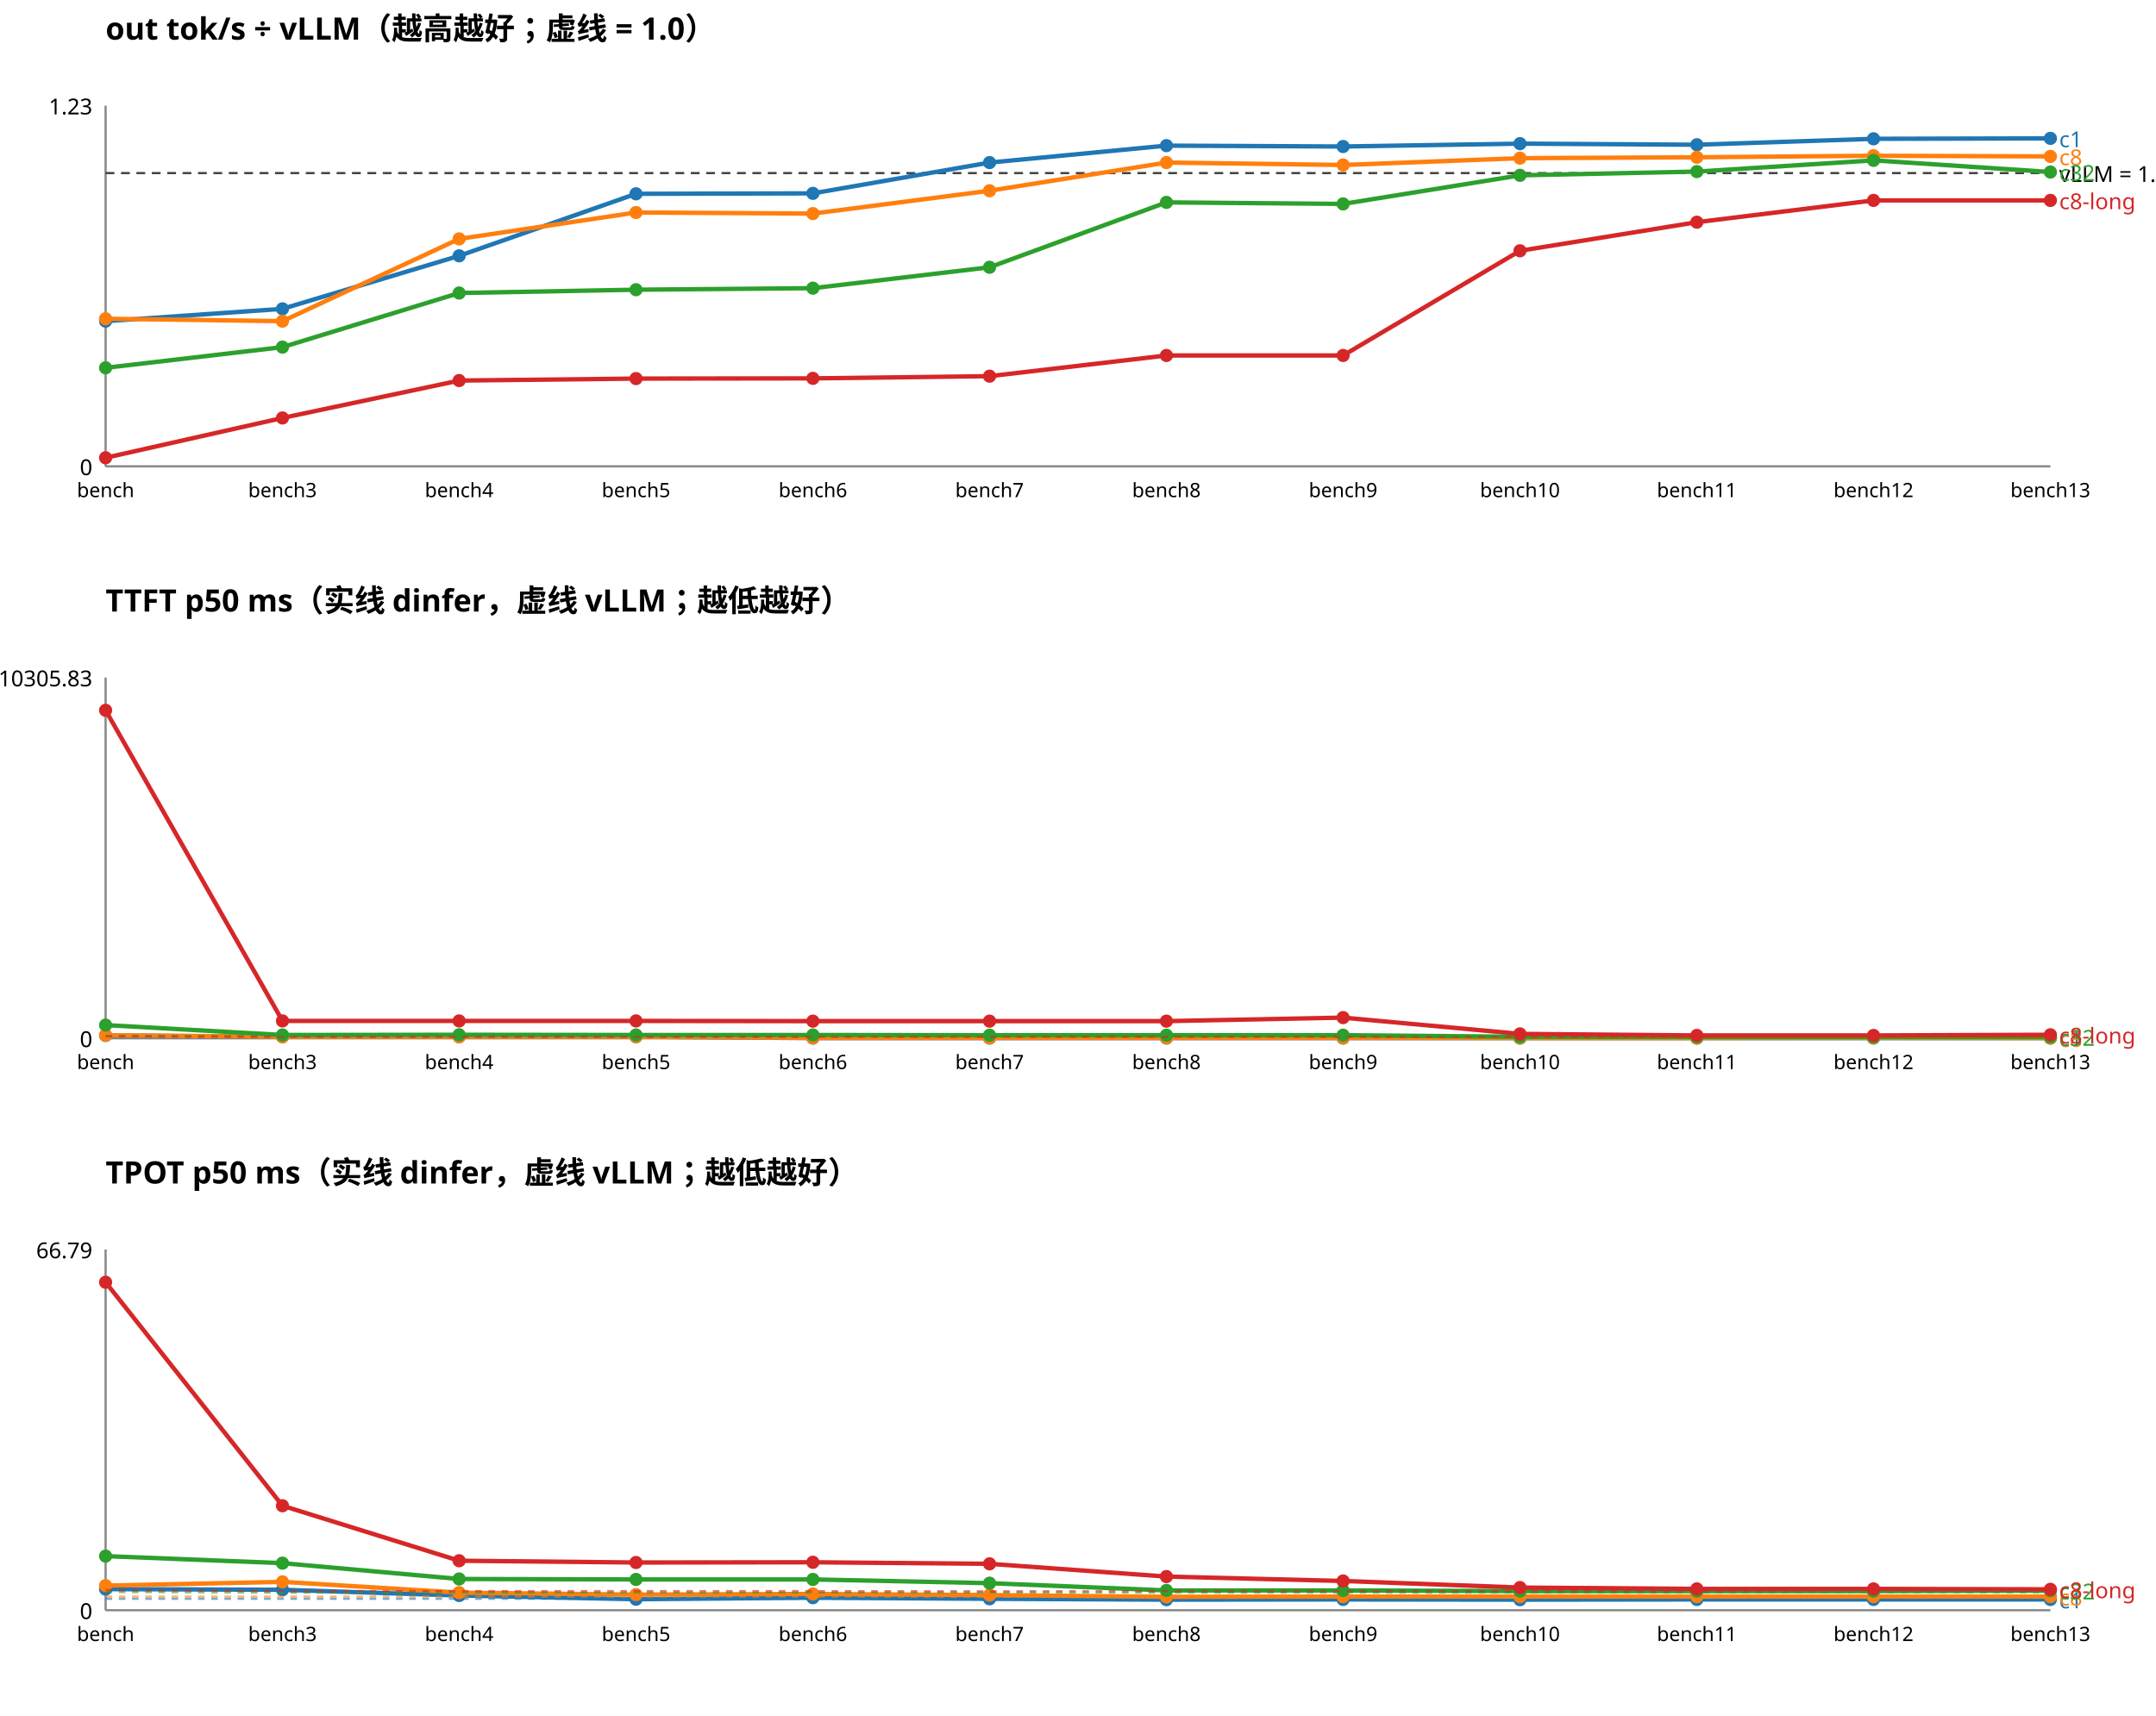
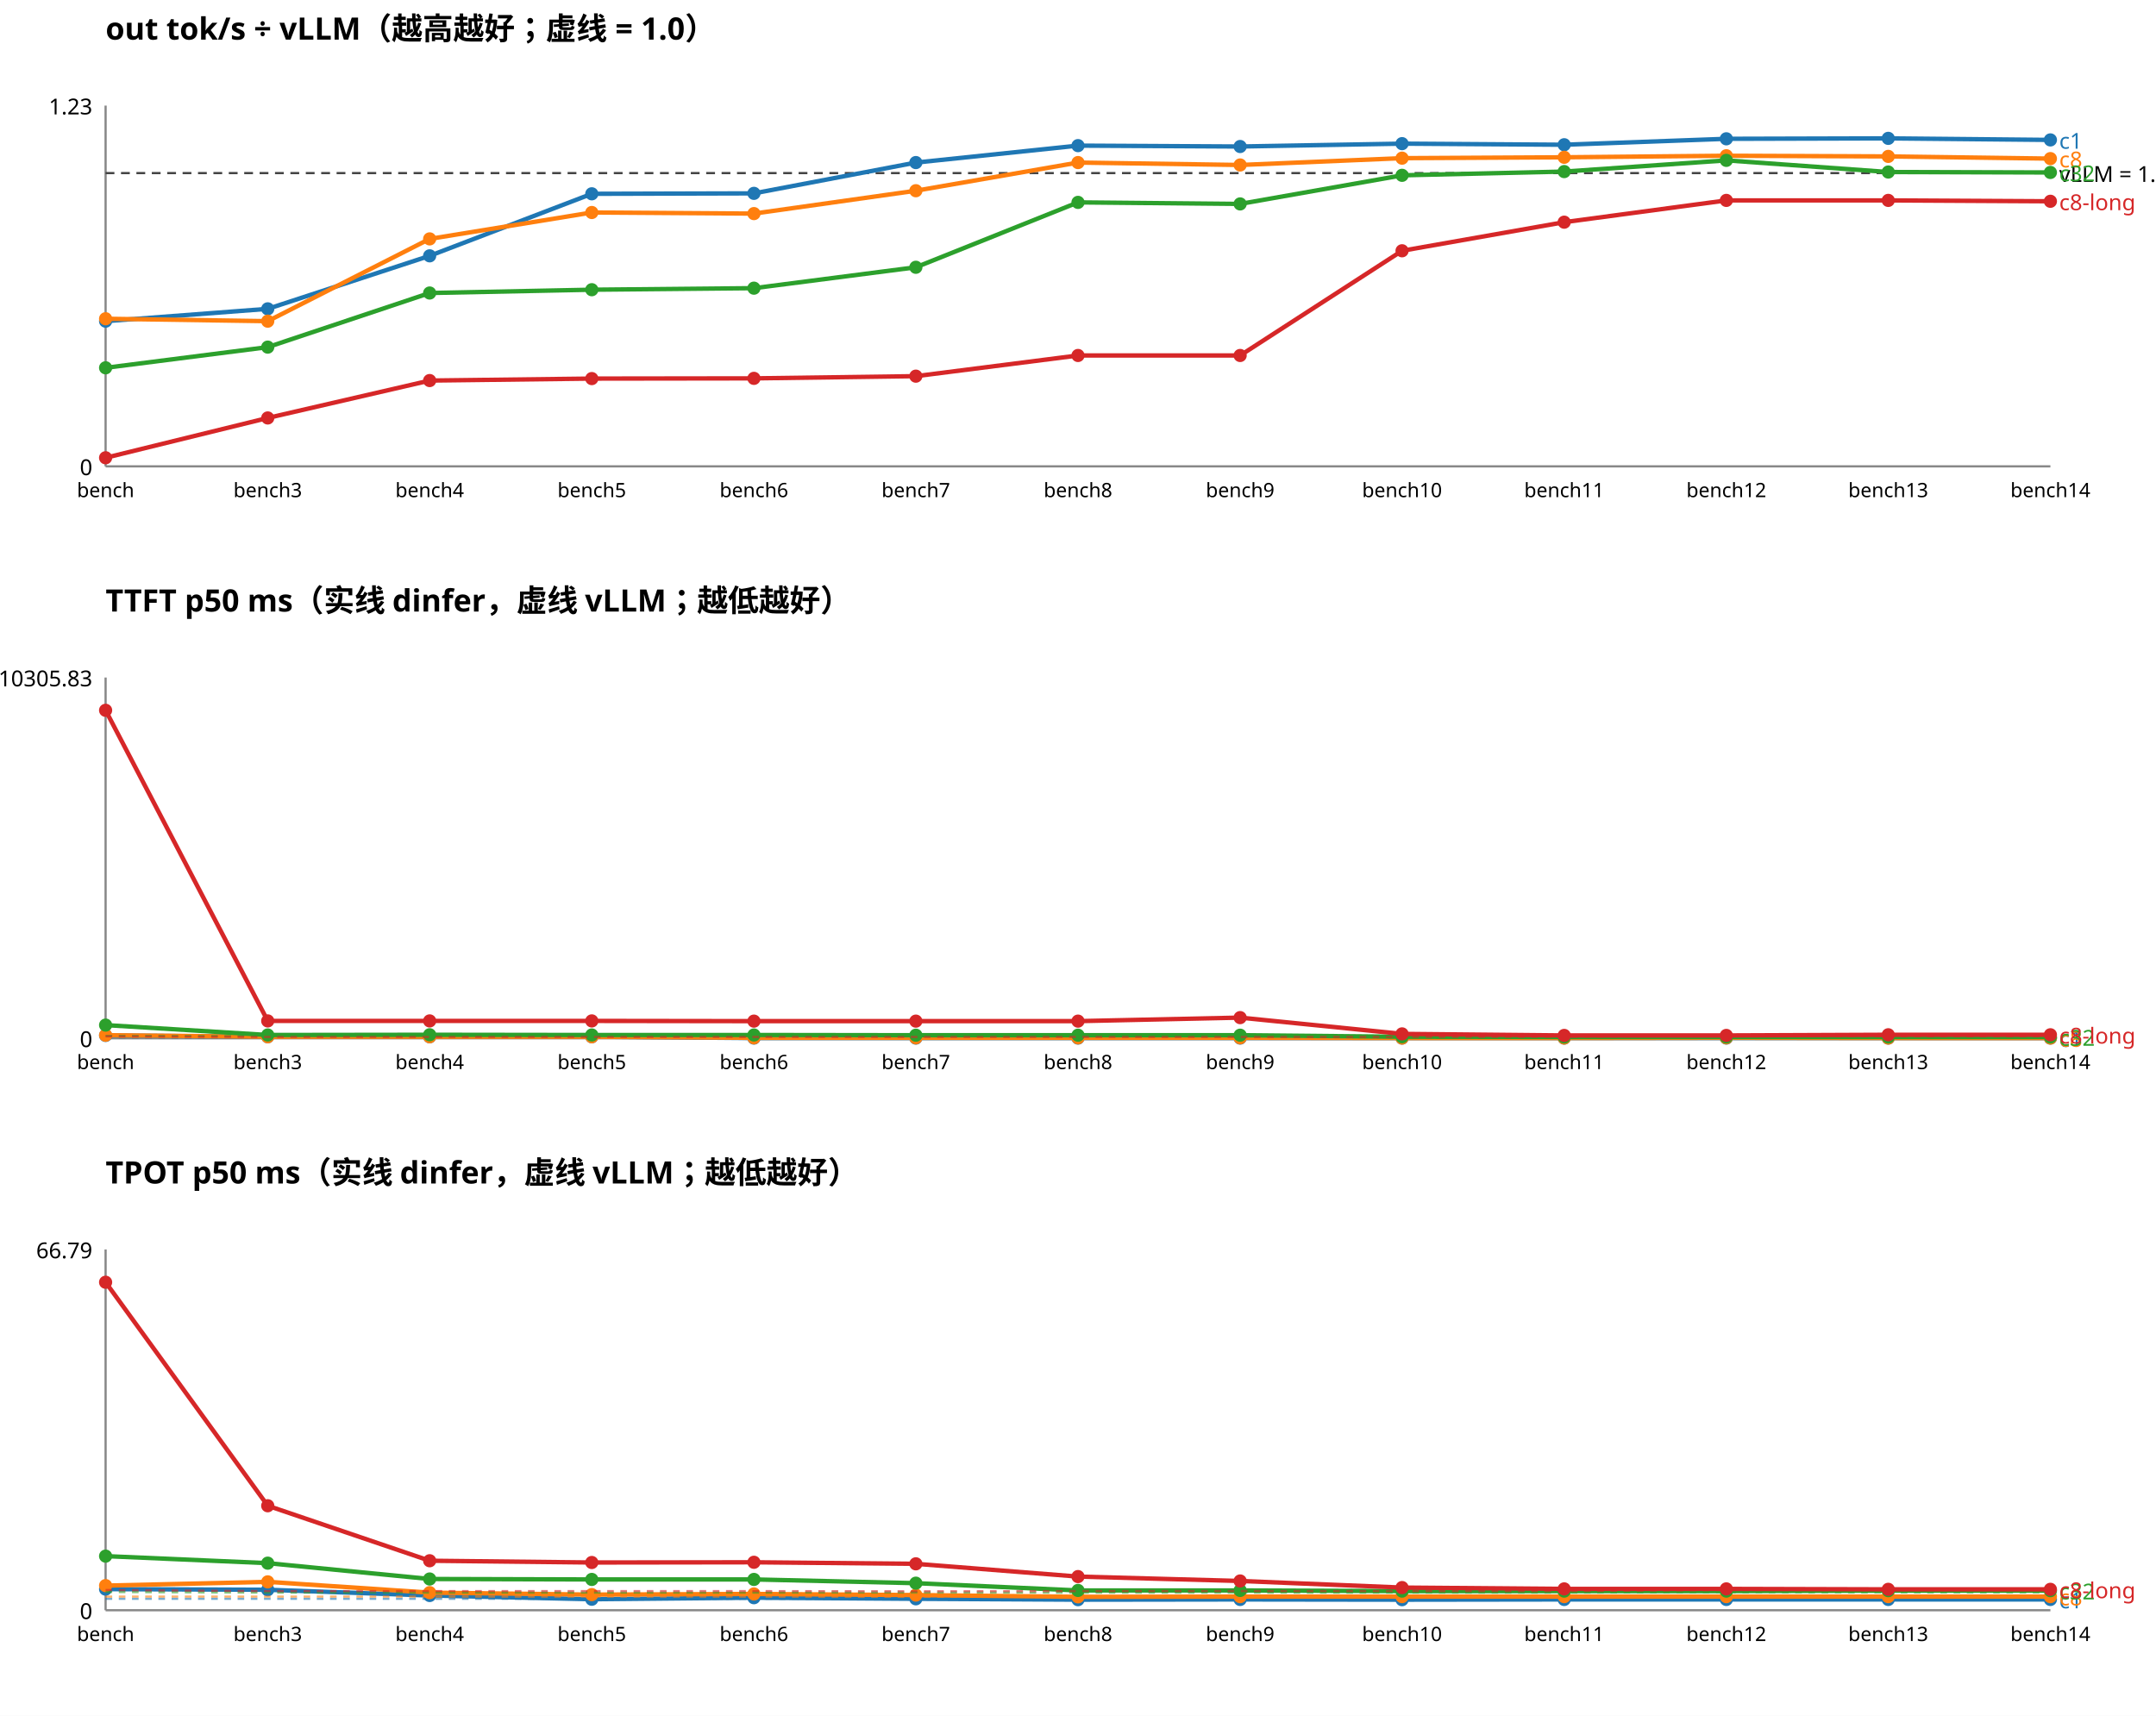
<svg xmlns="http://www.w3.org/2000/svg" width="980" height="780" font-family="sans-serif">
  <rect width="980" height="780" fill="white" />
  <text x="48" y="18" font-size="14" font-weight="bold">out tok/s ÷ vLLM（越高越好；虚线 = 1.0）</text>
  <line x1="48" y1="212.0" x2="932" y2="212.0" stroke="#888" />
  <line x1="48" y1="48" x2="48" y2="212.0" stroke="#888" />
  <text x="42" y="52" font-size="10" text-anchor="end">1.23</text>
  <text x="42" y="216.0" font-size="10" text-anchor="end">0</text>
  <line x1="48" y1="78.688" x2="932" y2="78.688" stroke="#444" stroke-dasharray="4 3" />
  <text x="936" y="82.688" font-size="10">vLLM = 1.0</text>
-   <polyline points="48.0,146.0 128.4,140.4 208.7,116.3 289.1,88.1 369.5,87.9 449.8,73.9 530.2,66.2 610.5,66.6 690.9,65.3 771.3,65.8 851.6,63.1 932.0,62.9" fill="none" stroke="#1f77b4" stroke-width="2" />
+   <polyline points="48.0,146.0 121.7,140.4 195.3,116.3 269.0,88.1 342.7,87.9 416.3,73.9 490.0,66.2 563.7,66.6 637.3,65.3 711.0,65.8 784.7,63.1 858.3,62.9 932.0,63.6" fill="none" stroke="#1f77b4" stroke-width="2" />
  <circle cx="48.0" cy="146.0" r="3" fill="#1f77b4" />
-   <circle cx="128.4" cy="140.4" r="3" fill="#1f77b4" />
-   <circle cx="208.7" cy="116.3" r="3" fill="#1f77b4" />
-   <circle cx="289.1" cy="88.1" r="3" fill="#1f77b4" />
-   <circle cx="369.5" cy="87.9" r="3" fill="#1f77b4" />
-   <circle cx="449.8" cy="73.9" r="3" fill="#1f77b4" />
-   <circle cx="530.2" cy="66.2" r="3" fill="#1f77b4" />
-   <circle cx="610.5" cy="66.6" r="3" fill="#1f77b4" />
-   <circle cx="690.9" cy="65.3" r="3" fill="#1f77b4" />
-   <circle cx="771.3" cy="65.8" r="3" fill="#1f77b4" />
-   <circle cx="851.6" cy="63.1" r="3" fill="#1f77b4" />
-   <circle cx="932.0" cy="62.9" r="3" fill="#1f77b4" />
-   <text x="936" y="66.909" font-size="10" fill="#1f77b4">c1</text>
-   <polyline points="48.0,144.9 128.4,146.0 208.7,108.6 289.1,96.6 369.5,97.1 449.8,86.7 530.2,73.9 610.5,75.0 690.9,71.9 771.3,71.5 851.6,70.8 932.0,71.1" fill="none" stroke="#ff7f0e" stroke-width="2" />
+   <circle cx="121.7" cy="140.4" r="3" fill="#1f77b4" />
+   <circle cx="195.3" cy="116.3" r="3" fill="#1f77b4" />
+   <circle cx="269.0" cy="88.1" r="3" fill="#1f77b4" />
+   <circle cx="342.7" cy="87.9" r="3" fill="#1f77b4" />
+   <circle cx="416.3" cy="73.9" r="3" fill="#1f77b4" />
+   <circle cx="490.0" cy="66.2" r="3" fill="#1f77b4" />
+   <circle cx="563.7" cy="66.6" r="3" fill="#1f77b4" />
+   <circle cx="637.3" cy="65.3" r="3" fill="#1f77b4" />
+   <circle cx="711.0" cy="65.8" r="3" fill="#1f77b4" />
+   <circle cx="784.7" cy="63.1" r="3" fill="#1f77b4" />
+   <circle cx="858.3" cy="62.9" r="3" fill="#1f77b4" />
+   <circle cx="932.0" cy="63.6" r="3" fill="#1f77b4" />
+   <text x="936" y="67.617" font-size="10" fill="#1f77b4">c1</text>
+   <polyline points="48.0,144.9 121.7,146.0 195.3,108.6 269.0,96.6 342.7,97.1 416.3,86.7 490.0,73.9 563.7,75.0 637.3,71.9 711.0,71.5 784.7,70.8 858.3,71.1 932.0,72.1" fill="none" stroke="#ff7f0e" stroke-width="2" />
  <circle cx="48.0" cy="144.9" r="3" fill="#ff7f0e" />
-   <circle cx="128.4" cy="146.0" r="3" fill="#ff7f0e" />
-   <circle cx="208.7" cy="108.6" r="3" fill="#ff7f0e" />
-   <circle cx="289.1" cy="96.6" r="3" fill="#ff7f0e" />
-   <circle cx="369.5" cy="97.1" r="3" fill="#ff7f0e" />
-   <circle cx="449.8" cy="86.7" r="3" fill="#ff7f0e" />
-   <circle cx="530.2" cy="73.9" r="3" fill="#ff7f0e" />
-   <circle cx="610.5" cy="75.0" r="3" fill="#ff7f0e" />
-   <circle cx="690.9" cy="71.9" r="3" fill="#ff7f0e" />
-   <circle cx="771.3" cy="71.5" r="3" fill="#ff7f0e" />
-   <circle cx="851.6" cy="70.8" r="3" fill="#ff7f0e" />
-   <circle cx="932.0" cy="71.1" r="3" fill="#ff7f0e" />
-   <text x="936" y="75.101" font-size="10" fill="#ff7f0e">c8</text>
-   <polyline points="48.0,167.2 128.4,157.8 208.7,133.2 289.1,131.7 369.5,131.0 449.8,121.5 530.2,92.0 610.5,92.7 690.9,79.7 771.3,78.0 851.6,72.9 932.0,78.2" fill="none" stroke="#2ca02c" stroke-width="2" />
+   <circle cx="121.7" cy="146.0" r="3" fill="#ff7f0e" />
+   <circle cx="195.3" cy="108.6" r="3" fill="#ff7f0e" />
+   <circle cx="269.0" cy="96.6" r="3" fill="#ff7f0e" />
+   <circle cx="342.7" cy="97.1" r="3" fill="#ff7f0e" />
+   <circle cx="416.3" cy="86.7" r="3" fill="#ff7f0e" />
+   <circle cx="490.0" cy="73.9" r="3" fill="#ff7f0e" />
+   <circle cx="563.7" cy="75.0" r="3" fill="#ff7f0e" />
+   <circle cx="637.3" cy="71.9" r="3" fill="#ff7f0e" />
+   <circle cx="711.0" cy="71.5" r="3" fill="#ff7f0e" />
+   <circle cx="784.7" cy="70.8" r="3" fill="#ff7f0e" />
+   <circle cx="858.3" cy="71.1" r="3" fill="#ff7f0e" />
+   <circle cx="932.0" cy="72.1" r="3" fill="#ff7f0e" />
+   <text x="936" y="76.106" font-size="10" fill="#ff7f0e">c8</text>
+   <polyline points="48.0,167.2 121.7,157.8 195.3,133.2 269.0,131.7 342.7,131.0 416.3,121.5 490.0,92.0 563.7,92.7 637.3,79.7 711.0,78.0 784.7,72.9 858.3,78.2 932.0,78.4" fill="none" stroke="#2ca02c" stroke-width="2" />
  <circle cx="48.0" cy="167.2" r="3" fill="#2ca02c" />
-   <circle cx="128.4" cy="157.8" r="3" fill="#2ca02c" />
-   <circle cx="208.7" cy="133.2" r="3" fill="#2ca02c" />
-   <circle cx="289.1" cy="131.7" r="3" fill="#2ca02c" />
-   <circle cx="369.5" cy="131.0" r="3" fill="#2ca02c" />
-   <circle cx="449.8" cy="121.5" r="3" fill="#2ca02c" />
-   <circle cx="530.2" cy="92.0" r="3" fill="#2ca02c" />
-   <circle cx="610.5" cy="92.7" r="3" fill="#2ca02c" />
-   <circle cx="690.9" cy="79.7" r="3" fill="#2ca02c" />
-   <circle cx="771.3" cy="78.0" r="3" fill="#2ca02c" />
-   <circle cx="851.6" cy="72.9" r="3" fill="#2ca02c" />
-   <circle cx="932.0" cy="78.2" r="3" fill="#2ca02c" />
-   <text x="936" y="82.234" font-size="10" fill="#2ca02c">c32</text>
-   <polyline points="48.0,208.1 128.4,190.0 208.7,173.0 289.1,172.1 369.5,172.0 449.8,171.0 530.2,161.6 610.5,161.6 690.9,114.0 771.3,101.0 851.6,91.1 932.0,91.1" fill="none" stroke="#d62728" stroke-width="2" />
+   <circle cx="121.7" cy="157.8" r="3" fill="#2ca02c" />
+   <circle cx="195.3" cy="133.2" r="3" fill="#2ca02c" />
+   <circle cx="269.0" cy="131.7" r="3" fill="#2ca02c" />
+   <circle cx="342.7" cy="131.0" r="3" fill="#2ca02c" />
+   <circle cx="416.3" cy="121.5" r="3" fill="#2ca02c" />
+   <circle cx="490.0" cy="92.0" r="3" fill="#2ca02c" />
+   <circle cx="563.7" cy="92.7" r="3" fill="#2ca02c" />
+   <circle cx="637.3" cy="79.7" r="3" fill="#2ca02c" />
+   <circle cx="711.0" cy="78.0" r="3" fill="#2ca02c" />
+   <circle cx="784.7" cy="72.9" r="3" fill="#2ca02c" />
+   <circle cx="858.3" cy="78.2" r="3" fill="#2ca02c" />
+   <circle cx="932.0" cy="78.4" r="3" fill="#2ca02c" />
+   <text x="936" y="82.412" font-size="10" fill="#2ca02c">c32</text>
+   <polyline points="48.0,208.1 121.7,190.0 195.3,173.0 269.0,172.1 342.7,172.0 416.3,171.0 490.0,161.6 563.7,161.6 637.3,114.0 711.0,101.0 784.7,91.1 858.3,91.1 932.0,91.5" fill="none" stroke="#d62728" stroke-width="2" />
  <circle cx="48.0" cy="208.1" r="3" fill="#d62728" />
-   <circle cx="128.4" cy="190.0" r="3" fill="#d62728" />
-   <circle cx="208.7" cy="173.0" r="3" fill="#d62728" />
-   <circle cx="289.1" cy="172.1" r="3" fill="#d62728" />
-   <circle cx="369.5" cy="172.0" r="3" fill="#d62728" />
-   <circle cx="449.8" cy="171.0" r="3" fill="#d62728" />
-   <circle cx="530.2" cy="161.6" r="3" fill="#d62728" />
-   <circle cx="610.5" cy="161.6" r="3" fill="#d62728" />
-   <circle cx="690.9" cy="114.0" r="3" fill="#d62728" />
-   <circle cx="771.3" cy="101.0" r="3" fill="#d62728" />
-   <circle cx="851.6" cy="91.1" r="3" fill="#d62728" />
-   <circle cx="932.0" cy="91.1" r="3" fill="#d62728" />
-   <text x="936" y="95.087" font-size="10" fill="#d62728">c8-long</text>
+   <circle cx="121.7" cy="190.0" r="3" fill="#d62728" />
+   <circle cx="195.3" cy="173.0" r="3" fill="#d62728" />
+   <circle cx="269.0" cy="172.1" r="3" fill="#d62728" />
+   <circle cx="342.7" cy="172.0" r="3" fill="#d62728" />
+   <circle cx="416.3" cy="171.0" r="3" fill="#d62728" />
+   <circle cx="490.0" cy="161.6" r="3" fill="#d62728" />
+   <circle cx="563.7" cy="161.6" r="3" fill="#d62728" />
+   <circle cx="637.3" cy="114.0" r="3" fill="#d62728" />
+   <circle cx="711.0" cy="101.0" r="3" fill="#d62728" />
+   <circle cx="784.7" cy="91.1" r="3" fill="#d62728" />
+   <circle cx="858.3" cy="91.1" r="3" fill="#d62728" />
+   <circle cx="932.0" cy="91.5" r="3" fill="#d62728" />
+   <text x="936" y="95.531" font-size="10" fill="#d62728">c8-long</text>
  <text x="48.0" y="226.0" font-size="9" text-anchor="middle">bench</text>
-   <text x="128.4" y="226.0" font-size="9" text-anchor="middle">bench3</text>
-   <text x="208.7" y="226.0" font-size="9" text-anchor="middle">bench4</text>
-   <text x="289.1" y="226.0" font-size="9" text-anchor="middle">bench5</text>
-   <text x="369.5" y="226.0" font-size="9" text-anchor="middle">bench6</text>
-   <text x="449.8" y="226.0" font-size="9" text-anchor="middle">bench7</text>
-   <text x="530.2" y="226.0" font-size="9" text-anchor="middle">bench8</text>
-   <text x="610.5" y="226.0" font-size="9" text-anchor="middle">bench9</text>
-   <text x="690.9" y="226.0" font-size="9" text-anchor="middle">bench10</text>
-   <text x="771.3" y="226.0" font-size="9" text-anchor="middle">bench11</text>
-   <text x="851.6" y="226.0" font-size="9" text-anchor="middle">bench12</text>
-   <text x="932.0" y="226.0" font-size="9" text-anchor="middle">bench13</text>
+   <text x="121.7" y="226.0" font-size="9" text-anchor="middle">bench3</text>
+   <text x="195.3" y="226.0" font-size="9" text-anchor="middle">bench4</text>
+   <text x="269.0" y="226.0" font-size="9" text-anchor="middle">bench5</text>
+   <text x="342.7" y="226.0" font-size="9" text-anchor="middle">bench6</text>
+   <text x="416.3" y="226.0" font-size="9" text-anchor="middle">bench7</text>
+   <text x="490.0" y="226.0" font-size="9" text-anchor="middle">bench8</text>
+   <text x="563.7" y="226.0" font-size="9" text-anchor="middle">bench9</text>
+   <text x="637.3" y="226.0" font-size="9" text-anchor="middle">bench10</text>
+   <text x="711.0" y="226.0" font-size="9" text-anchor="middle">bench11</text>
+   <text x="784.7" y="226.0" font-size="9" text-anchor="middle">bench12</text>
+   <text x="858.3" y="226.0" font-size="9" text-anchor="middle">bench13</text>
+   <text x="932.0" y="226.0" font-size="9" text-anchor="middle">bench14</text>
  <text x="48" y="278" font-size="14" font-weight="bold">TTFT p50 ms（实线 dinfer，虚线 vLLM；越低越好）</text>
  <line x1="48" y1="472.0" x2="932" y2="472.0" stroke="#888" />
  <line x1="48" y1="308" x2="48" y2="472.0" stroke="#888" />
  <text x="42" y="312" font-size="10" text-anchor="end">10305.83</text>
  <text x="42" y="476.0" font-size="10" text-anchor="end">0</text>
-   <polyline points="48.0,470.7 128.4,471.3 208.7,471.3 289.1,471.3 369.5,471.9 449.8,471.9 530.2,471.9 610.5,471.9 690.9,471.9 771.3,471.9 851.6,471.9 932.0,471.9" fill="none" stroke="#1f77b4" stroke-width="2" />
+   <polyline points="48.0,470.7 121.7,471.3 195.3,471.3 269.0,471.3 342.7,471.9 416.3,471.9 490.0,471.9 563.7,471.9 637.3,471.9 711.0,471.9 784.7,471.9 858.3,471.9 932.0,471.9" fill="none" stroke="#1f77b4" stroke-width="2" />
  <circle cx="48.0" cy="470.7" r="3" fill="#1f77b4" />
-   <circle cx="128.4" cy="471.3" r="3" fill="#1f77b4" />
-   <circle cx="208.7" cy="471.3" r="3" fill="#1f77b4" />
-   <circle cx="289.1" cy="471.3" r="3" fill="#1f77b4" />
-   <circle cx="369.5" cy="471.9" r="3" fill="#1f77b4" />
-   <circle cx="449.8" cy="471.9" r="3" fill="#1f77b4" />
-   <circle cx="530.2" cy="471.9" r="3" fill="#1f77b4" />
-   <circle cx="610.5" cy="471.9" r="3" fill="#1f77b4" />
-   <circle cx="690.9" cy="471.9" r="3" fill="#1f77b4" />
-   <circle cx="771.3" cy="471.9" r="3" fill="#1f77b4" />
-   <circle cx="851.6" cy="471.9" r="3" fill="#1f77b4" />
+   <circle cx="121.7" cy="471.3" r="3" fill="#1f77b4" />
+   <circle cx="195.3" cy="471.3" r="3" fill="#1f77b4" />
+   <circle cx="269.0" cy="471.3" r="3" fill="#1f77b4" />
+   <circle cx="342.7" cy="471.9" r="3" fill="#1f77b4" />
+   <circle cx="416.3" cy="471.9" r="3" fill="#1f77b4" />
+   <circle cx="490.0" cy="471.9" r="3" fill="#1f77b4" />
+   <circle cx="563.7" cy="471.9" r="3" fill="#1f77b4" />
+   <circle cx="637.3" cy="471.9" r="3" fill="#1f77b4" />
+   <circle cx="711.0" cy="471.9" r="3" fill="#1f77b4" />
+   <circle cx="784.7" cy="471.9" r="3" fill="#1f77b4" />
+   <circle cx="858.3" cy="471.9" r="3" fill="#1f77b4" />
  <circle cx="932.0" cy="471.9" r="3" fill="#1f77b4" />
-   <polyline points="48.0,471.7 128.4,471.8 208.7,471.8 289.1,471.8 369.5,471.8 449.8,471.8 530.2,471.8 610.5,471.8 690.9,471.8 771.3,471.8 851.6,471.7 932.0,471.7" fill="none" stroke="#1f77b4" stroke-width="1" stroke-dasharray="3 3" opacity="0.6" />
-   <text x="936" y="475.925" font-size="10" fill="#1f77b4">c1</text>
-   <polyline points="48.0,470.6 128.4,471.3 208.7,471.3 289.1,471.3 369.5,471.8 449.8,471.8 530.2,471.8 610.5,471.8 690.9,471.9 771.3,471.9 851.6,471.8 932.0,471.9" fill="none" stroke="#ff7f0e" stroke-width="2" />
+   <polyline points="48.0,471.7 121.7,471.8 195.3,471.8 269.0,471.8 342.7,471.8 416.3,471.8 490.0,471.8 563.7,471.8 637.3,471.8 711.0,471.8 784.7,471.7 858.3,471.7 932.0,471.7" fill="none" stroke="#1f77b4" stroke-width="1" stroke-dasharray="3 3" opacity="0.6" />
+   <text x="936" y="475.926" font-size="10" fill="#1f77b4">c1</text>
+   <polyline points="48.0,470.6 121.7,471.3 195.3,471.3 269.0,471.3 342.7,471.8 416.3,471.8 490.0,471.8 563.7,471.8 637.3,471.9 711.0,471.9 784.7,471.8 858.3,471.9 932.0,471.9" fill="none" stroke="#ff7f0e" stroke-width="2" />
  <circle cx="48.0" cy="470.6" r="3" fill="#ff7f0e" />
-   <circle cx="128.4" cy="471.3" r="3" fill="#ff7f0e" />
-   <circle cx="208.7" cy="471.3" r="3" fill="#ff7f0e" />
-   <circle cx="289.1" cy="471.3" r="3" fill="#ff7f0e" />
-   <circle cx="369.5" cy="471.8" r="3" fill="#ff7f0e" />
-   <circle cx="449.8" cy="471.8" r="3" fill="#ff7f0e" />
-   <circle cx="530.2" cy="471.8" r="3" fill="#ff7f0e" />
-   <circle cx="610.5" cy="471.8" r="3" fill="#ff7f0e" />
-   <circle cx="690.9" cy="471.9" r="3" fill="#ff7f0e" />
-   <circle cx="771.3" cy="471.9" r="3" fill="#ff7f0e" />
-   <circle cx="851.6" cy="471.8" r="3" fill="#ff7f0e" />
+   <circle cx="121.7" cy="471.3" r="3" fill="#ff7f0e" />
+   <circle cx="195.3" cy="471.3" r="3" fill="#ff7f0e" />
+   <circle cx="269.0" cy="471.3" r="3" fill="#ff7f0e" />
+   <circle cx="342.7" cy="471.8" r="3" fill="#ff7f0e" />
+   <circle cx="416.3" cy="471.8" r="3" fill="#ff7f0e" />
+   <circle cx="490.0" cy="471.8" r="3" fill="#ff7f0e" />
+   <circle cx="563.7" cy="471.8" r="3" fill="#ff7f0e" />
+   <circle cx="637.3" cy="471.9" r="3" fill="#ff7f0e" />
+   <circle cx="711.0" cy="471.9" r="3" fill="#ff7f0e" />
+   <circle cx="784.7" cy="471.8" r="3" fill="#ff7f0e" />
+   <circle cx="858.3" cy="471.9" r="3" fill="#ff7f0e" />
  <circle cx="932.0" cy="471.9" r="3" fill="#ff7f0e" />
-   <polyline points="48.0,471.5 128.4,471.6 208.7,471.6 289.1,471.6 369.5,471.6 449.8,471.6 530.2,471.6 610.5,471.6 690.9,471.6 771.3,471.6 851.6,471.5 932.0,471.5" fill="none" stroke="#ff7f0e" stroke-width="1" stroke-dasharray="3 3" opacity="0.6" />
-   <text x="936" y="475.868" font-size="10" fill="#ff7f0e">c8</text>
-   <polyline points="48.0,466.0 128.4,470.5 208.7,470.4 289.1,470.5 369.5,470.5 449.8,470.6 530.2,470.6 610.5,470.6 690.9,471.3 771.3,471.4 851.6,471.4 932.0,471.4" fill="none" stroke="#2ca02c" stroke-width="2" />
+   <polyline points="48.0,471.5 121.7,471.6 195.3,471.6 269.0,471.6 342.7,471.6 416.3,471.6 490.0,471.6 563.7,471.6 637.3,471.6 711.0,471.6 784.7,471.5 858.3,471.5 932.0,471.6" fill="none" stroke="#ff7f0e" stroke-width="1" stroke-dasharray="3 3" opacity="0.6" />
+   <text x="936" y="475.861" font-size="10" fill="#ff7f0e">c8</text>
+   <polyline points="48.0,466.0 121.7,470.5 195.3,470.4 269.0,470.5 342.7,470.5 416.3,470.6 490.0,470.6 563.7,470.6 637.3,471.3 711.0,471.4 784.7,471.4 858.3,471.4 932.0,471.4" fill="none" stroke="#2ca02c" stroke-width="2" />
  <circle cx="48.0" cy="466.0" r="3" fill="#2ca02c" />
-   <circle cx="128.4" cy="470.5" r="3" fill="#2ca02c" />
-   <circle cx="208.7" cy="470.4" r="3" fill="#2ca02c" />
-   <circle cx="289.1" cy="470.5" r="3" fill="#2ca02c" />
-   <circle cx="369.5" cy="470.5" r="3" fill="#2ca02c" />
-   <circle cx="449.8" cy="470.6" r="3" fill="#2ca02c" />
-   <circle cx="530.2" cy="470.6" r="3" fill="#2ca02c" />
-   <circle cx="610.5" cy="470.6" r="3" fill="#2ca02c" />
-   <circle cx="690.9" cy="471.3" r="3" fill="#2ca02c" />
-   <circle cx="771.3" cy="471.4" r="3" fill="#2ca02c" />
-   <circle cx="851.6" cy="471.4" r="3" fill="#2ca02c" />
+   <circle cx="121.7" cy="470.5" r="3" fill="#2ca02c" />
+   <circle cx="195.3" cy="470.4" r="3" fill="#2ca02c" />
+   <circle cx="269.0" cy="470.5" r="3" fill="#2ca02c" />
+   <circle cx="342.7" cy="470.5" r="3" fill="#2ca02c" />
+   <circle cx="416.3" cy="470.6" r="3" fill="#2ca02c" />
+   <circle cx="490.0" cy="470.6" r="3" fill="#2ca02c" />
+   <circle cx="563.7" cy="470.6" r="3" fill="#2ca02c" />
+   <circle cx="637.3" cy="471.3" r="3" fill="#2ca02c" />
+   <circle cx="711.0" cy="471.4" r="3" fill="#2ca02c" />
+   <circle cx="784.7" cy="471.4" r="3" fill="#2ca02c" />
+   <circle cx="858.3" cy="471.4" r="3" fill="#2ca02c" />
  <circle cx="932.0" cy="471.4" r="3" fill="#2ca02c" />
-   <polyline points="48.0,470.9 128.4,471.0 208.7,471.0 289.1,471.0 369.5,471.0 449.8,471.0 530.2,470.9 610.5,471.0 690.9,471.0 771.3,470.9 851.6,470.7 932.0,470.8" fill="none" stroke="#2ca02c" stroke-width="1" stroke-dasharray="3 3" opacity="0.6" />
+   <polyline points="48.0,470.9 121.7,471.0 195.3,471.0 269.0,471.0 342.7,471.0 416.3,471.0 490.0,470.9 563.7,471.0 637.3,471.0 711.0,470.9 784.7,470.7 858.3,470.8 932.0,470.8" fill="none" stroke="#2ca02c" stroke-width="1" stroke-dasharray="3 3" opacity="0.6" />
  <text x="936" y="475.384" font-size="10" fill="#2ca02c">c32</text>
-   <polyline points="48.0,322.9 128.4,464.1 208.7,464.1 289.1,464.1 369.5,464.2 449.8,464.2 530.2,464.2 610.5,462.6 690.9,470.0 771.3,470.7 851.6,470.7 932.0,470.4" fill="none" stroke="#d62728" stroke-width="2" />
+   <polyline points="48.0,322.9 121.7,464.1 195.3,464.1 269.0,464.1 342.7,464.2 416.3,464.2 490.0,464.2 563.7,462.6 637.3,470.0 711.0,470.7 784.7,470.7 858.3,470.4 932.0,470.4" fill="none" stroke="#d62728" stroke-width="2" />
  <circle cx="48.0" cy="322.9" r="3" fill="#d62728" />
-   <circle cx="128.4" cy="464.1" r="3" fill="#d62728" />
-   <circle cx="208.7" cy="464.1" r="3" fill="#d62728" />
-   <circle cx="289.1" cy="464.1" r="3" fill="#d62728" />
-   <circle cx="369.5" cy="464.2" r="3" fill="#d62728" />
-   <circle cx="449.8" cy="464.2" r="3" fill="#d62728" />
-   <circle cx="530.2" cy="464.2" r="3" fill="#d62728" />
-   <circle cx="610.5" cy="462.6" r="3" fill="#d62728" />
-   <circle cx="690.9" cy="470.0" r="3" fill="#d62728" />
-   <circle cx="771.3" cy="470.7" r="3" fill="#d62728" />
-   <circle cx="851.6" cy="470.7" r="3" fill="#d62728" />
+   <circle cx="121.7" cy="464.1" r="3" fill="#d62728" />
+   <circle cx="195.3" cy="464.1" r="3" fill="#d62728" />
+   <circle cx="269.0" cy="464.1" r="3" fill="#d62728" />
+   <circle cx="342.7" cy="464.2" r="3" fill="#d62728" />
+   <circle cx="416.3" cy="464.2" r="3" fill="#d62728" />
+   <circle cx="490.0" cy="464.2" r="3" fill="#d62728" />
+   <circle cx="563.7" cy="462.6" r="3" fill="#d62728" />
+   <circle cx="637.3" cy="470.0" r="3" fill="#d62728" />
+   <circle cx="711.0" cy="470.7" r="3" fill="#d62728" />
+   <circle cx="784.7" cy="470.7" r="3" fill="#d62728" />
+   <circle cx="858.3" cy="470.4" r="3" fill="#d62728" />
  <circle cx="932.0" cy="470.4" r="3" fill="#d62728" />
-   <polyline points="48.0,471.1 128.4,471.4 208.7,471.4 289.1,471.4 369.5,471.4 449.8,471.4 530.2,471.4 610.5,471.4 690.9,471.4 771.3,471.3 851.6,470.9 932.0,471.1" fill="none" stroke="#d62728" stroke-width="1" stroke-dasharray="3 3" opacity="0.6" />
-   <text x="936" y="474.381" font-size="10" fill="#d62728">c8-long</text>
+   <polyline points="48.0,471.1 121.7,471.4 195.3,471.4 269.0,471.4 342.7,471.4 416.3,471.4 490.0,471.4 563.7,471.4 637.3,471.4 711.0,471.3 784.7,470.9 858.3,471.1 932.0,471.1" fill="none" stroke="#d62728" stroke-width="1" stroke-dasharray="3 3" opacity="0.6" />
+   <text x="936" y="474.396" font-size="10" fill="#d62728">c8-long</text>
  <text x="48.0" y="486.0" font-size="9" text-anchor="middle">bench</text>
-   <text x="128.4" y="486.0" font-size="9" text-anchor="middle">bench3</text>
-   <text x="208.7" y="486.0" font-size="9" text-anchor="middle">bench4</text>
-   <text x="289.1" y="486.0" font-size="9" text-anchor="middle">bench5</text>
-   <text x="369.5" y="486.0" font-size="9" text-anchor="middle">bench6</text>
-   <text x="449.8" y="486.0" font-size="9" text-anchor="middle">bench7</text>
-   <text x="530.2" y="486.0" font-size="9" text-anchor="middle">bench8</text>
-   <text x="610.5" y="486.0" font-size="9" text-anchor="middle">bench9</text>
-   <text x="690.9" y="486.0" font-size="9" text-anchor="middle">bench10</text>
-   <text x="771.3" y="486.0" font-size="9" text-anchor="middle">bench11</text>
-   <text x="851.6" y="486.0" font-size="9" text-anchor="middle">bench12</text>
-   <text x="932.0" y="486.0" font-size="9" text-anchor="middle">bench13</text>
+   <text x="121.7" y="486.0" font-size="9" text-anchor="middle">bench3</text>
+   <text x="195.3" y="486.0" font-size="9" text-anchor="middle">bench4</text>
+   <text x="269.0" y="486.0" font-size="9" text-anchor="middle">bench5</text>
+   <text x="342.7" y="486.0" font-size="9" text-anchor="middle">bench6</text>
+   <text x="416.3" y="486.0" font-size="9" text-anchor="middle">bench7</text>
+   <text x="490.0" y="486.0" font-size="9" text-anchor="middle">bench8</text>
+   <text x="563.7" y="486.0" font-size="9" text-anchor="middle">bench9</text>
+   <text x="637.3" y="486.0" font-size="9" text-anchor="middle">bench10</text>
+   <text x="711.0" y="486.0" font-size="9" text-anchor="middle">bench11</text>
+   <text x="784.7" y="486.0" font-size="9" text-anchor="middle">bench12</text>
+   <text x="858.3" y="486.0" font-size="9" text-anchor="middle">bench13</text>
+   <text x="932.0" y="486.0" font-size="9" text-anchor="middle">bench14</text>
  <text x="48" y="538" font-size="14" font-weight="bold">TPOT p50 ms（实线 dinfer，虚线 vLLM；越低越好）</text>
  <line x1="48" y1="732.0" x2="932" y2="732.0" stroke="#888" />
  <line x1="48" y1="568" x2="48" y2="732.0" stroke="#888" />
  <text x="42" y="572" font-size="10" text-anchor="end">66.79</text>
  <text x="42" y="736.0" font-size="10" text-anchor="end">0</text>
-   <polyline points="48.0,722.4 128.4,722.7 208.7,725.3 289.1,727.0 369.5,726.3 449.8,726.8 530.2,727.2 610.5,727.1 690.9,727.2 771.3,727.1 851.6,727.1 932.0,727.1" fill="none" stroke="#1f77b4" stroke-width="2" />
+   <polyline points="48.0,722.4 121.7,722.7 195.3,725.3 269.0,727.0 342.7,726.3 416.3,726.8 490.0,727.2 563.7,727.1 637.3,727.2 711.0,727.1 784.7,727.1 858.3,727.1 932.0,727.1" fill="none" stroke="#1f77b4" stroke-width="2" />
  <circle cx="48.0" cy="722.4" r="3" fill="#1f77b4" />
-   <circle cx="128.4" cy="722.7" r="3" fill="#1f77b4" />
-   <circle cx="208.7" cy="725.3" r="3" fill="#1f77b4" />
-   <circle cx="289.1" cy="727.0" r="3" fill="#1f77b4" />
-   <circle cx="369.5" cy="726.3" r="3" fill="#1f77b4" />
-   <circle cx="449.8" cy="726.8" r="3" fill="#1f77b4" />
-   <circle cx="530.2" cy="727.2" r="3" fill="#1f77b4" />
-   <circle cx="610.5" cy="727.1" r="3" fill="#1f77b4" />
-   <circle cx="690.9" cy="727.2" r="3" fill="#1f77b4" />
-   <circle cx="771.3" cy="727.1" r="3" fill="#1f77b4" />
-   <circle cx="851.6" cy="727.1" r="3" fill="#1f77b4" />
+   <circle cx="121.7" cy="722.7" r="3" fill="#1f77b4" />
+   <circle cx="195.3" cy="725.3" r="3" fill="#1f77b4" />
+   <circle cx="269.0" cy="727.0" r="3" fill="#1f77b4" />
+   <circle cx="342.7" cy="726.3" r="3" fill="#1f77b4" />
+   <circle cx="416.3" cy="726.8" r="3" fill="#1f77b4" />
+   <circle cx="490.0" cy="727.2" r="3" fill="#1f77b4" />
+   <circle cx="563.7" cy="727.1" r="3" fill="#1f77b4" />
+   <circle cx="637.3" cy="727.2" r="3" fill="#1f77b4" />
+   <circle cx="711.0" cy="727.1" r="3" fill="#1f77b4" />
+   <circle cx="784.7" cy="727.1" r="3" fill="#1f77b4" />
+   <circle cx="858.3" cy="727.1" r="3" fill="#1f77b4" />
  <circle cx="932.0" cy="727.1" r="3" fill="#1f77b4" />
-   <polyline points="48.0,726.8 128.4,726.8 208.7,726.8 289.1,726.8 369.5,726.8 449.8,726.8 530.2,726.8 610.5,726.8 690.9,726.8 771.3,726.8 851.6,726.8 932.0,726.8" fill="none" stroke="#1f77b4" stroke-width="1" stroke-dasharray="3 3" opacity="0.6" />
-   <text x="936" y="731.144" font-size="10" fill="#1f77b4">c1</text>
-   <polyline points="48.0,720.8 128.4,719.1 208.7,724.0 289.1,724.9 369.5,724.6 449.8,725.1 530.2,725.9 610.5,725.8 690.9,725.8 771.3,725.8 851.6,725.8 932.0,725.8" fill="none" stroke="#ff7f0e" stroke-width="2" />
+   <polyline points="48.0,726.8 121.7,726.8 195.3,726.8 269.0,726.8 342.7,726.8 416.3,726.8 490.0,726.8 563.7,726.8 637.3,726.8 711.0,726.8 784.7,726.8 858.3,726.8 932.0,726.8" fill="none" stroke="#1f77b4" stroke-width="1" stroke-dasharray="3 3" opacity="0.6" />
+   <text x="936" y="731.137" font-size="10" fill="#1f77b4">c1</text>
+   <polyline points="48.0,720.8 121.7,719.1 195.3,724.0 269.0,724.9 342.7,724.6 416.3,725.1 490.0,725.9 563.7,725.8 637.3,725.8 711.0,725.8 784.7,725.8 858.3,725.8 932.0,725.8" fill="none" stroke="#ff7f0e" stroke-width="2" />
  <circle cx="48.0" cy="720.8" r="3" fill="#ff7f0e" />
-   <circle cx="128.4" cy="719.1" r="3" fill="#ff7f0e" />
-   <circle cx="208.7" cy="724.0" r="3" fill="#ff7f0e" />
-   <circle cx="289.1" cy="724.9" r="3" fill="#ff7f0e" />
-   <circle cx="369.5" cy="724.6" r="3" fill="#ff7f0e" />
-   <circle cx="449.8" cy="725.1" r="3" fill="#ff7f0e" />
-   <circle cx="530.2" cy="725.9" r="3" fill="#ff7f0e" />
-   <circle cx="610.5" cy="725.8" r="3" fill="#ff7f0e" />
-   <circle cx="690.9" cy="725.8" r="3" fill="#ff7f0e" />
-   <circle cx="771.3" cy="725.8" r="3" fill="#ff7f0e" />
-   <circle cx="851.6" cy="725.8" r="3" fill="#ff7f0e" />
+   <circle cx="121.7" cy="719.1" r="3" fill="#ff7f0e" />
+   <circle cx="195.3" cy="724.0" r="3" fill="#ff7f0e" />
+   <circle cx="269.0" cy="724.9" r="3" fill="#ff7f0e" />
+   <circle cx="342.7" cy="724.6" r="3" fill="#ff7f0e" />
+   <circle cx="416.3" cy="725.1" r="3" fill="#ff7f0e" />
+   <circle cx="490.0" cy="725.9" r="3" fill="#ff7f0e" />
+   <circle cx="563.7" cy="725.8" r="3" fill="#ff7f0e" />
+   <circle cx="637.3" cy="725.8" r="3" fill="#ff7f0e" />
+   <circle cx="711.0" cy="725.8" r="3" fill="#ff7f0e" />
+   <circle cx="784.7" cy="725.8" r="3" fill="#ff7f0e" />
+   <circle cx="858.3" cy="725.8" r="3" fill="#ff7f0e" />
  <circle cx="932.0" cy="725.8" r="3" fill="#ff7f0e" />
-   <polyline points="48.0,725.8 128.4,725.8 208.7,725.8 289.1,725.8 369.5,725.8 449.8,725.9 530.2,725.8 610.5,725.8 690.9,725.8 771.3,725.8 851.6,725.8 932.0,725.8" fill="none" stroke="#ff7f0e" stroke-width="1" stroke-dasharray="3 3" opacity="0.6" />
-   <text x="936" y="729.804" font-size="10" fill="#ff7f0e">c8</text>
-   <polyline points="48.0,707.4 128.4,710.6 208.7,717.8 289.1,718.0 369.5,718.0 449.8,719.7 530.2,723.0 610.5,723.0 690.9,723.3 771.3,723.3 851.6,723.3 932.0,723.1" fill="none" stroke="#2ca02c" stroke-width="2" />
+   <polyline points="48.0,725.8 121.7,725.8 195.3,725.8 269.0,725.8 342.7,725.8 416.3,725.9 490.0,725.8 563.7,725.8 637.3,725.8 711.0,725.8 784.7,725.8 858.3,725.8 932.0,725.8" fill="none" stroke="#ff7f0e" stroke-width="1" stroke-dasharray="3 3" opacity="0.6" />
+   <text x="936" y="729.792" font-size="10" fill="#ff7f0e">c8</text>
+   <polyline points="48.0,707.4 121.7,710.6 195.3,717.8 269.0,718.0 342.7,718.0 416.3,719.7 490.0,723.0 563.7,723.0 637.3,723.3 711.0,723.3 784.7,723.3 858.3,723.1 932.0,723.1" fill="none" stroke="#2ca02c" stroke-width="2" />
  <circle cx="48.0" cy="707.4" r="3" fill="#2ca02c" />
-   <circle cx="128.4" cy="710.6" r="3" fill="#2ca02c" />
-   <circle cx="208.7" cy="717.8" r="3" fill="#2ca02c" />
-   <circle cx="289.1" cy="718.0" r="3" fill="#2ca02c" />
-   <circle cx="369.5" cy="718.0" r="3" fill="#2ca02c" />
-   <circle cx="449.8" cy="719.7" r="3" fill="#2ca02c" />
-   <circle cx="530.2" cy="723.0" r="3" fill="#2ca02c" />
-   <circle cx="610.5" cy="723.0" r="3" fill="#2ca02c" />
-   <circle cx="690.9" cy="723.3" r="3" fill="#2ca02c" />
-   <circle cx="771.3" cy="723.3" r="3" fill="#2ca02c" />
-   <circle cx="851.6" cy="723.3" r="3" fill="#2ca02c" />
+   <circle cx="121.7" cy="710.6" r="3" fill="#2ca02c" />
+   <circle cx="195.3" cy="717.8" r="3" fill="#2ca02c" />
+   <circle cx="269.0" cy="718.0" r="3" fill="#2ca02c" />
+   <circle cx="342.7" cy="718.0" r="3" fill="#2ca02c" />
+   <circle cx="416.3" cy="719.7" r="3" fill="#2ca02c" />
+   <circle cx="490.0" cy="723.0" r="3" fill="#2ca02c" />
+   <circle cx="563.7" cy="723.0" r="3" fill="#2ca02c" />
+   <circle cx="637.3" cy="723.3" r="3" fill="#2ca02c" />
+   <circle cx="711.0" cy="723.3" r="3" fill="#2ca02c" />
+   <circle cx="784.7" cy="723.3" r="3" fill="#2ca02c" />
+   <circle cx="858.3" cy="723.1" r="3" fill="#2ca02c" />
  <circle cx="932.0" cy="723.1" r="3" fill="#2ca02c" />
-   <polyline points="48.0,723.7 128.4,724.0 208.7,724.0 289.1,724.0 369.5,724.0 449.8,723.9 530.2,724.0 610.5,724.0 690.9,724.0 771.3,724.0 851.6,723.8 932.0,723.9" fill="none" stroke="#2ca02c" stroke-width="1" stroke-dasharray="3 3" opacity="0.6" />
-   <text x="936" y="727.091" font-size="10" fill="#2ca02c">c32</text>
-   <polyline points="48.0,582.9 128.4,684.5 208.7,709.5 289.1,710.3 369.5,710.2 449.8,710.9 530.2,716.7 610.5,718.7 690.9,721.7 771.3,722.3 851.6,722.3 932.0,722.5" fill="none" stroke="#d62728" stroke-width="2" />
+   <polyline points="48.0,723.7 121.7,724.0 195.3,724.0 269.0,724.0 342.7,724.0 416.3,723.9 490.0,724.0 563.7,724.0 637.3,724.0 711.0,724.0 784.7,723.8 858.3,723.9 932.0,723.9" fill="none" stroke="#2ca02c" stroke-width="1" stroke-dasharray="3 3" opacity="0.6" />
+   <text x="936" y="727.088" font-size="10" fill="#2ca02c">c32</text>
+   <polyline points="48.0,582.9 121.7,684.5 195.3,709.5 269.0,710.3 342.7,710.2 416.3,710.9 490.0,716.7 563.7,718.7 637.3,721.7 711.0,722.3 784.7,722.3 858.3,722.5 932.0,722.5" fill="none" stroke="#d62728" stroke-width="2" />
  <circle cx="48.0" cy="582.9" r="3" fill="#d62728" />
-   <circle cx="128.4" cy="684.5" r="3" fill="#d62728" />
-   <circle cx="208.7" cy="709.5" r="3" fill="#d62728" />
-   <circle cx="289.1" cy="710.3" r="3" fill="#d62728" />
-   <circle cx="369.5" cy="710.2" r="3" fill="#d62728" />
-   <circle cx="449.8" cy="710.9" r="3" fill="#d62728" />
-   <circle cx="530.2" cy="716.7" r="3" fill="#d62728" />
-   <circle cx="610.5" cy="718.7" r="3" fill="#d62728" />
-   <circle cx="690.9" cy="721.7" r="3" fill="#d62728" />
-   <circle cx="771.3" cy="722.3" r="3" fill="#d62728" />
-   <circle cx="851.6" cy="722.3" r="3" fill="#d62728" />
+   <circle cx="121.7" cy="684.5" r="3" fill="#d62728" />
+   <circle cx="195.3" cy="709.5" r="3" fill="#d62728" />
+   <circle cx="269.0" cy="710.3" r="3" fill="#d62728" />
+   <circle cx="342.7" cy="710.2" r="3" fill="#d62728" />
+   <circle cx="416.3" cy="710.9" r="3" fill="#d62728" />
+   <circle cx="490.0" cy="716.7" r="3" fill="#d62728" />
+   <circle cx="563.7" cy="718.7" r="3" fill="#d62728" />
+   <circle cx="637.3" cy="721.7" r="3" fill="#d62728" />
+   <circle cx="711.0" cy="722.3" r="3" fill="#d62728" />
+   <circle cx="784.7" cy="722.3" r="3" fill="#d62728" />
+   <circle cx="858.3" cy="722.5" r="3" fill="#d62728" />
  <circle cx="932.0" cy="722.5" r="3" fill="#d62728" />
-   <polyline points="48.0,722.8 128.4,723.3 208.7,723.3 289.1,723.3 369.5,723.3 449.8,723.4 530.2,723.3 610.5,723.3 690.9,723.3 771.3,723.3 851.6,722.8 932.0,722.8" fill="none" stroke="#d62728" stroke-width="1" stroke-dasharray="3 3" opacity="0.6" />
-   <text x="936" y="726.501" font-size="10" fill="#d62728">c8-long</text>
+   <polyline points="48.0,722.8 121.7,723.3 195.3,723.3 269.0,723.3 342.7,723.3 416.3,723.4 490.0,723.3 563.7,723.3 637.3,723.3 711.0,723.3 784.7,722.8 858.3,722.8 932.0,722.8" fill="none" stroke="#d62728" stroke-width="1" stroke-dasharray="3 3" opacity="0.6" />
+   <text x="936" y="726.531" font-size="10" fill="#d62728">c8-long</text>
  <text x="48.0" y="746.0" font-size="9" text-anchor="middle">bench</text>
-   <text x="128.4" y="746.0" font-size="9" text-anchor="middle">bench3</text>
-   <text x="208.7" y="746.0" font-size="9" text-anchor="middle">bench4</text>
-   <text x="289.1" y="746.0" font-size="9" text-anchor="middle">bench5</text>
-   <text x="369.5" y="746.0" font-size="9" text-anchor="middle">bench6</text>
-   <text x="449.8" y="746.0" font-size="9" text-anchor="middle">bench7</text>
-   <text x="530.2" y="746.0" font-size="9" text-anchor="middle">bench8</text>
-   <text x="610.5" y="746.0" font-size="9" text-anchor="middle">bench9</text>
-   <text x="690.9" y="746.0" font-size="9" text-anchor="middle">bench10</text>
-   <text x="771.3" y="746.0" font-size="9" text-anchor="middle">bench11</text>
-   <text x="851.6" y="746.0" font-size="9" text-anchor="middle">bench12</text>
-   <text x="932.0" y="746.0" font-size="9" text-anchor="middle">bench13</text>
+   <text x="121.7" y="746.0" font-size="9" text-anchor="middle">bench3</text>
+   <text x="195.3" y="746.0" font-size="9" text-anchor="middle">bench4</text>
+   <text x="269.0" y="746.0" font-size="9" text-anchor="middle">bench5</text>
+   <text x="342.7" y="746.0" font-size="9" text-anchor="middle">bench6</text>
+   <text x="416.3" y="746.0" font-size="9" text-anchor="middle">bench7</text>
+   <text x="490.0" y="746.0" font-size="9" text-anchor="middle">bench8</text>
+   <text x="563.7" y="746.0" font-size="9" text-anchor="middle">bench9</text>
+   <text x="637.3" y="746.0" font-size="9" text-anchor="middle">bench10</text>
+   <text x="711.0" y="746.0" font-size="9" text-anchor="middle">bench11</text>
+   <text x="784.7" y="746.0" font-size="9" text-anchor="middle">bench12</text>
+   <text x="858.3" y="746.0" font-size="9" text-anchor="middle">bench13</text>
+   <text x="932.0" y="746.0" font-size="9" text-anchor="middle">bench14</text>
</svg>
